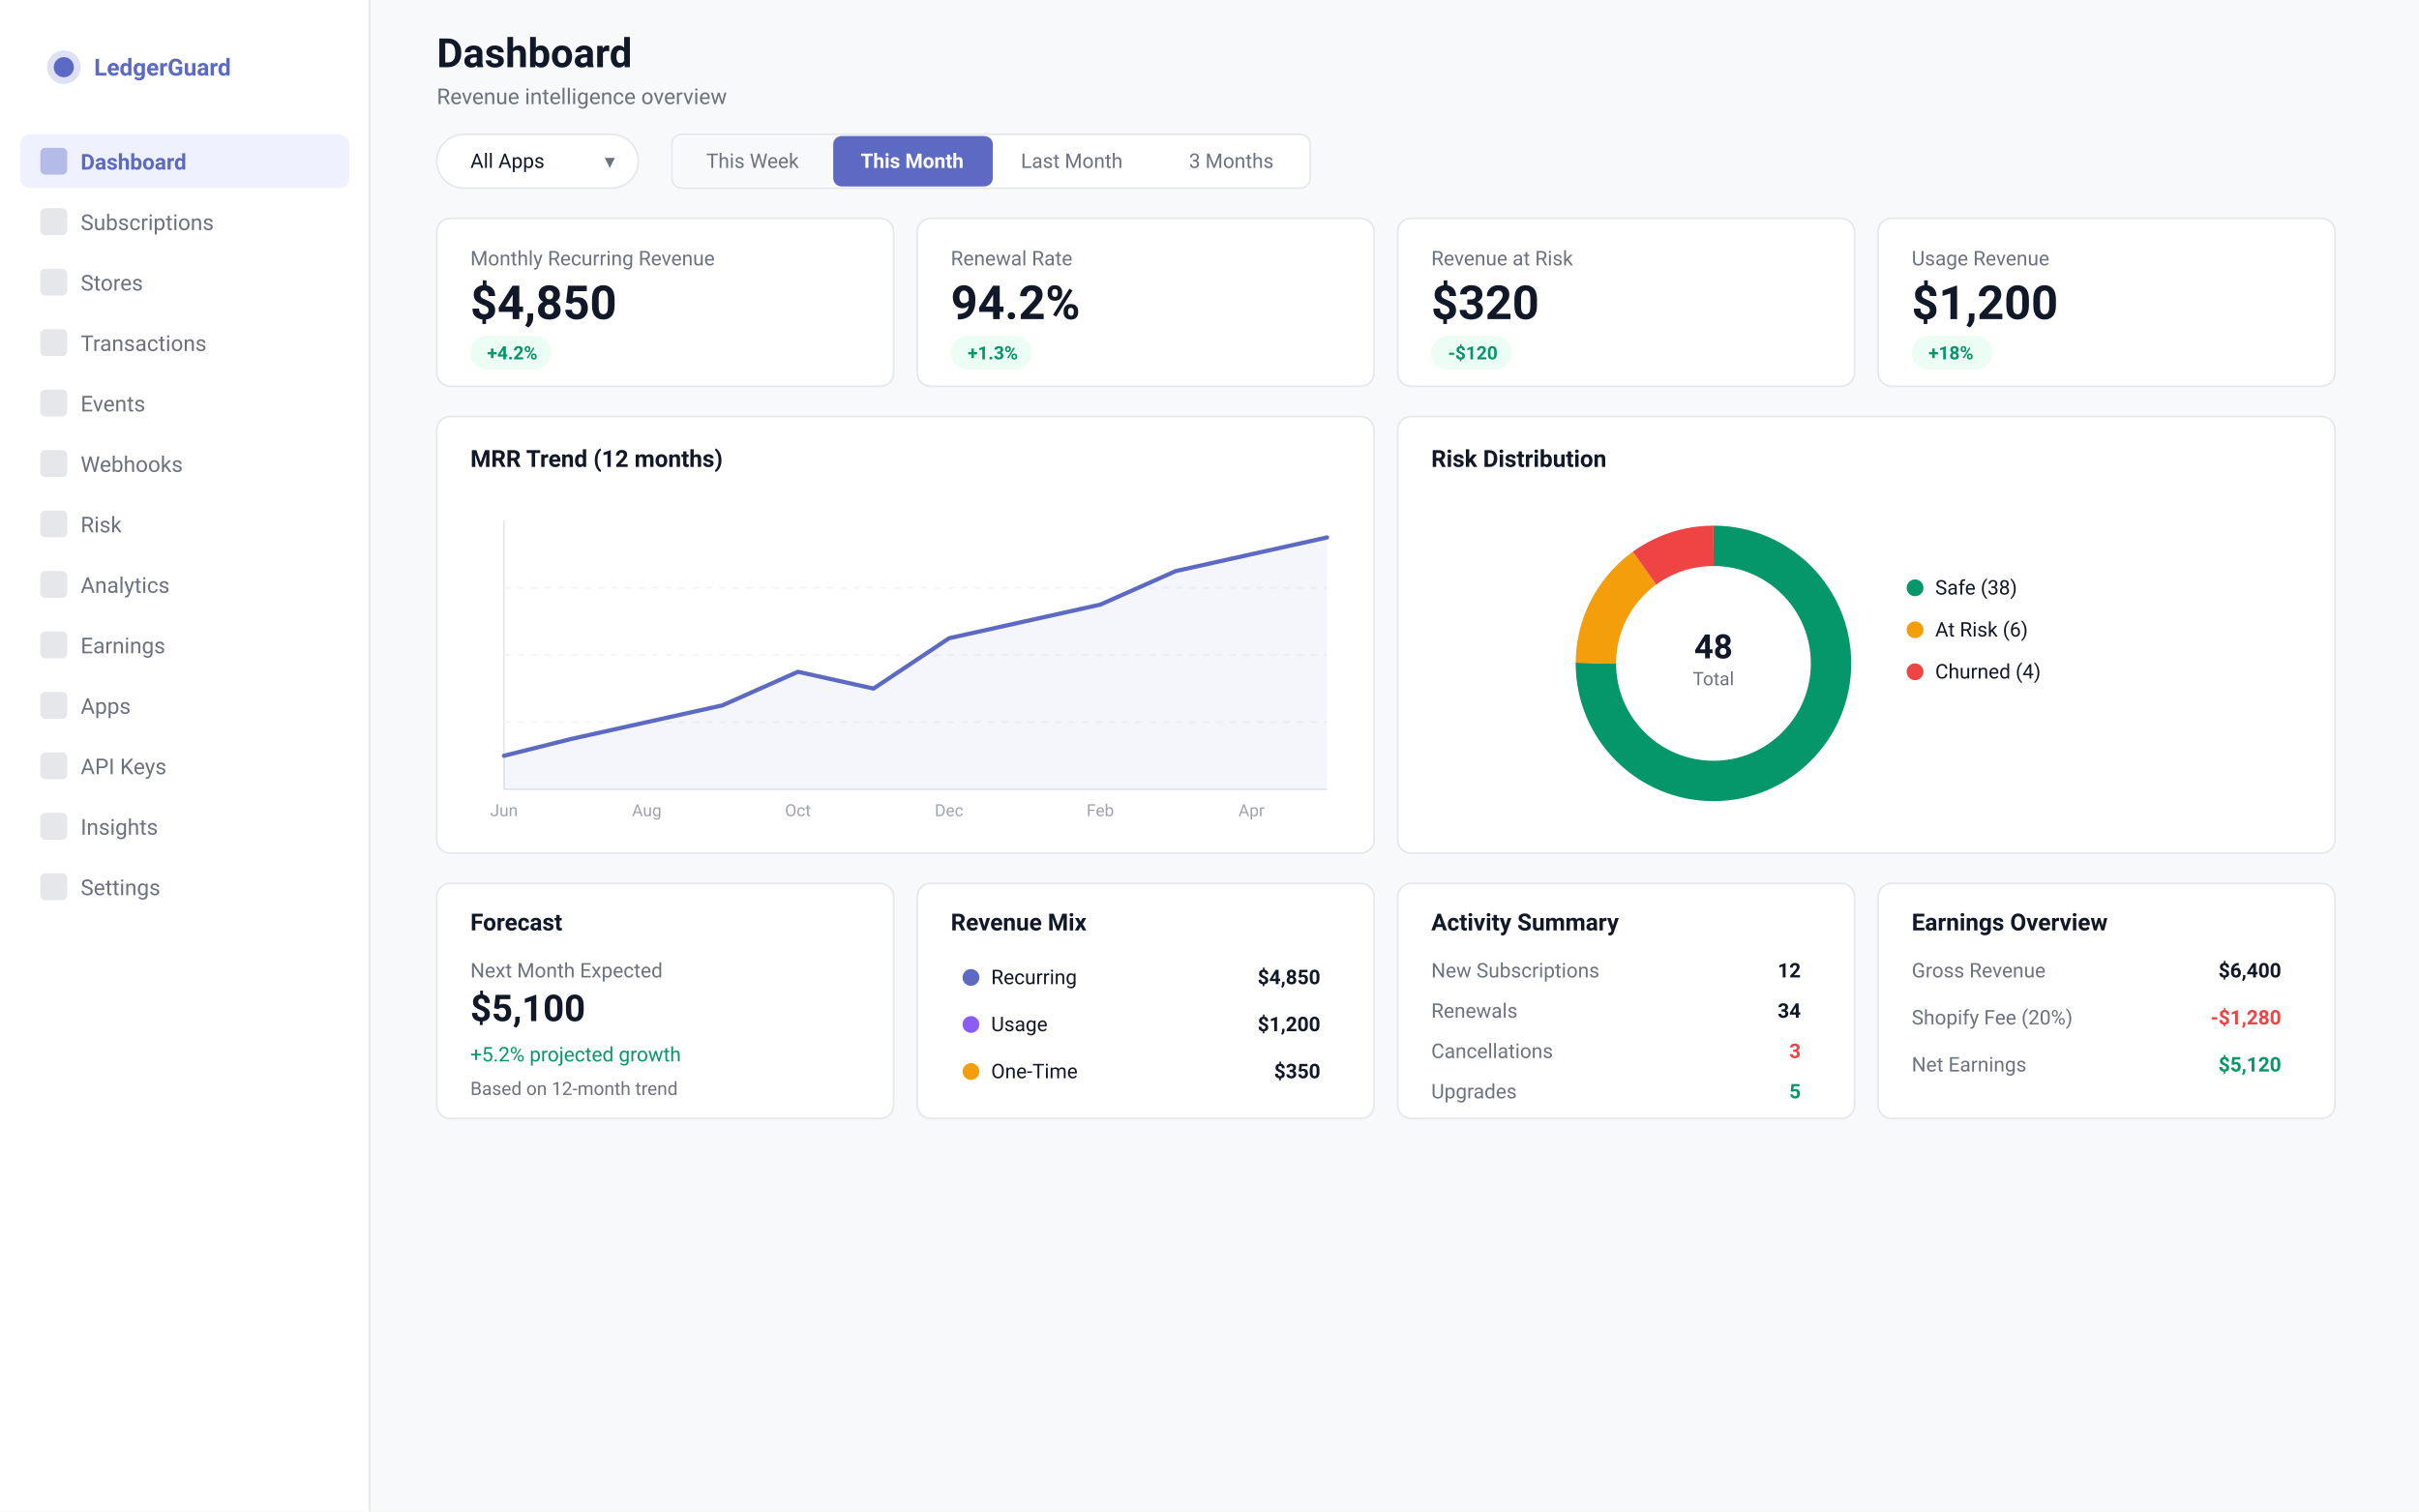
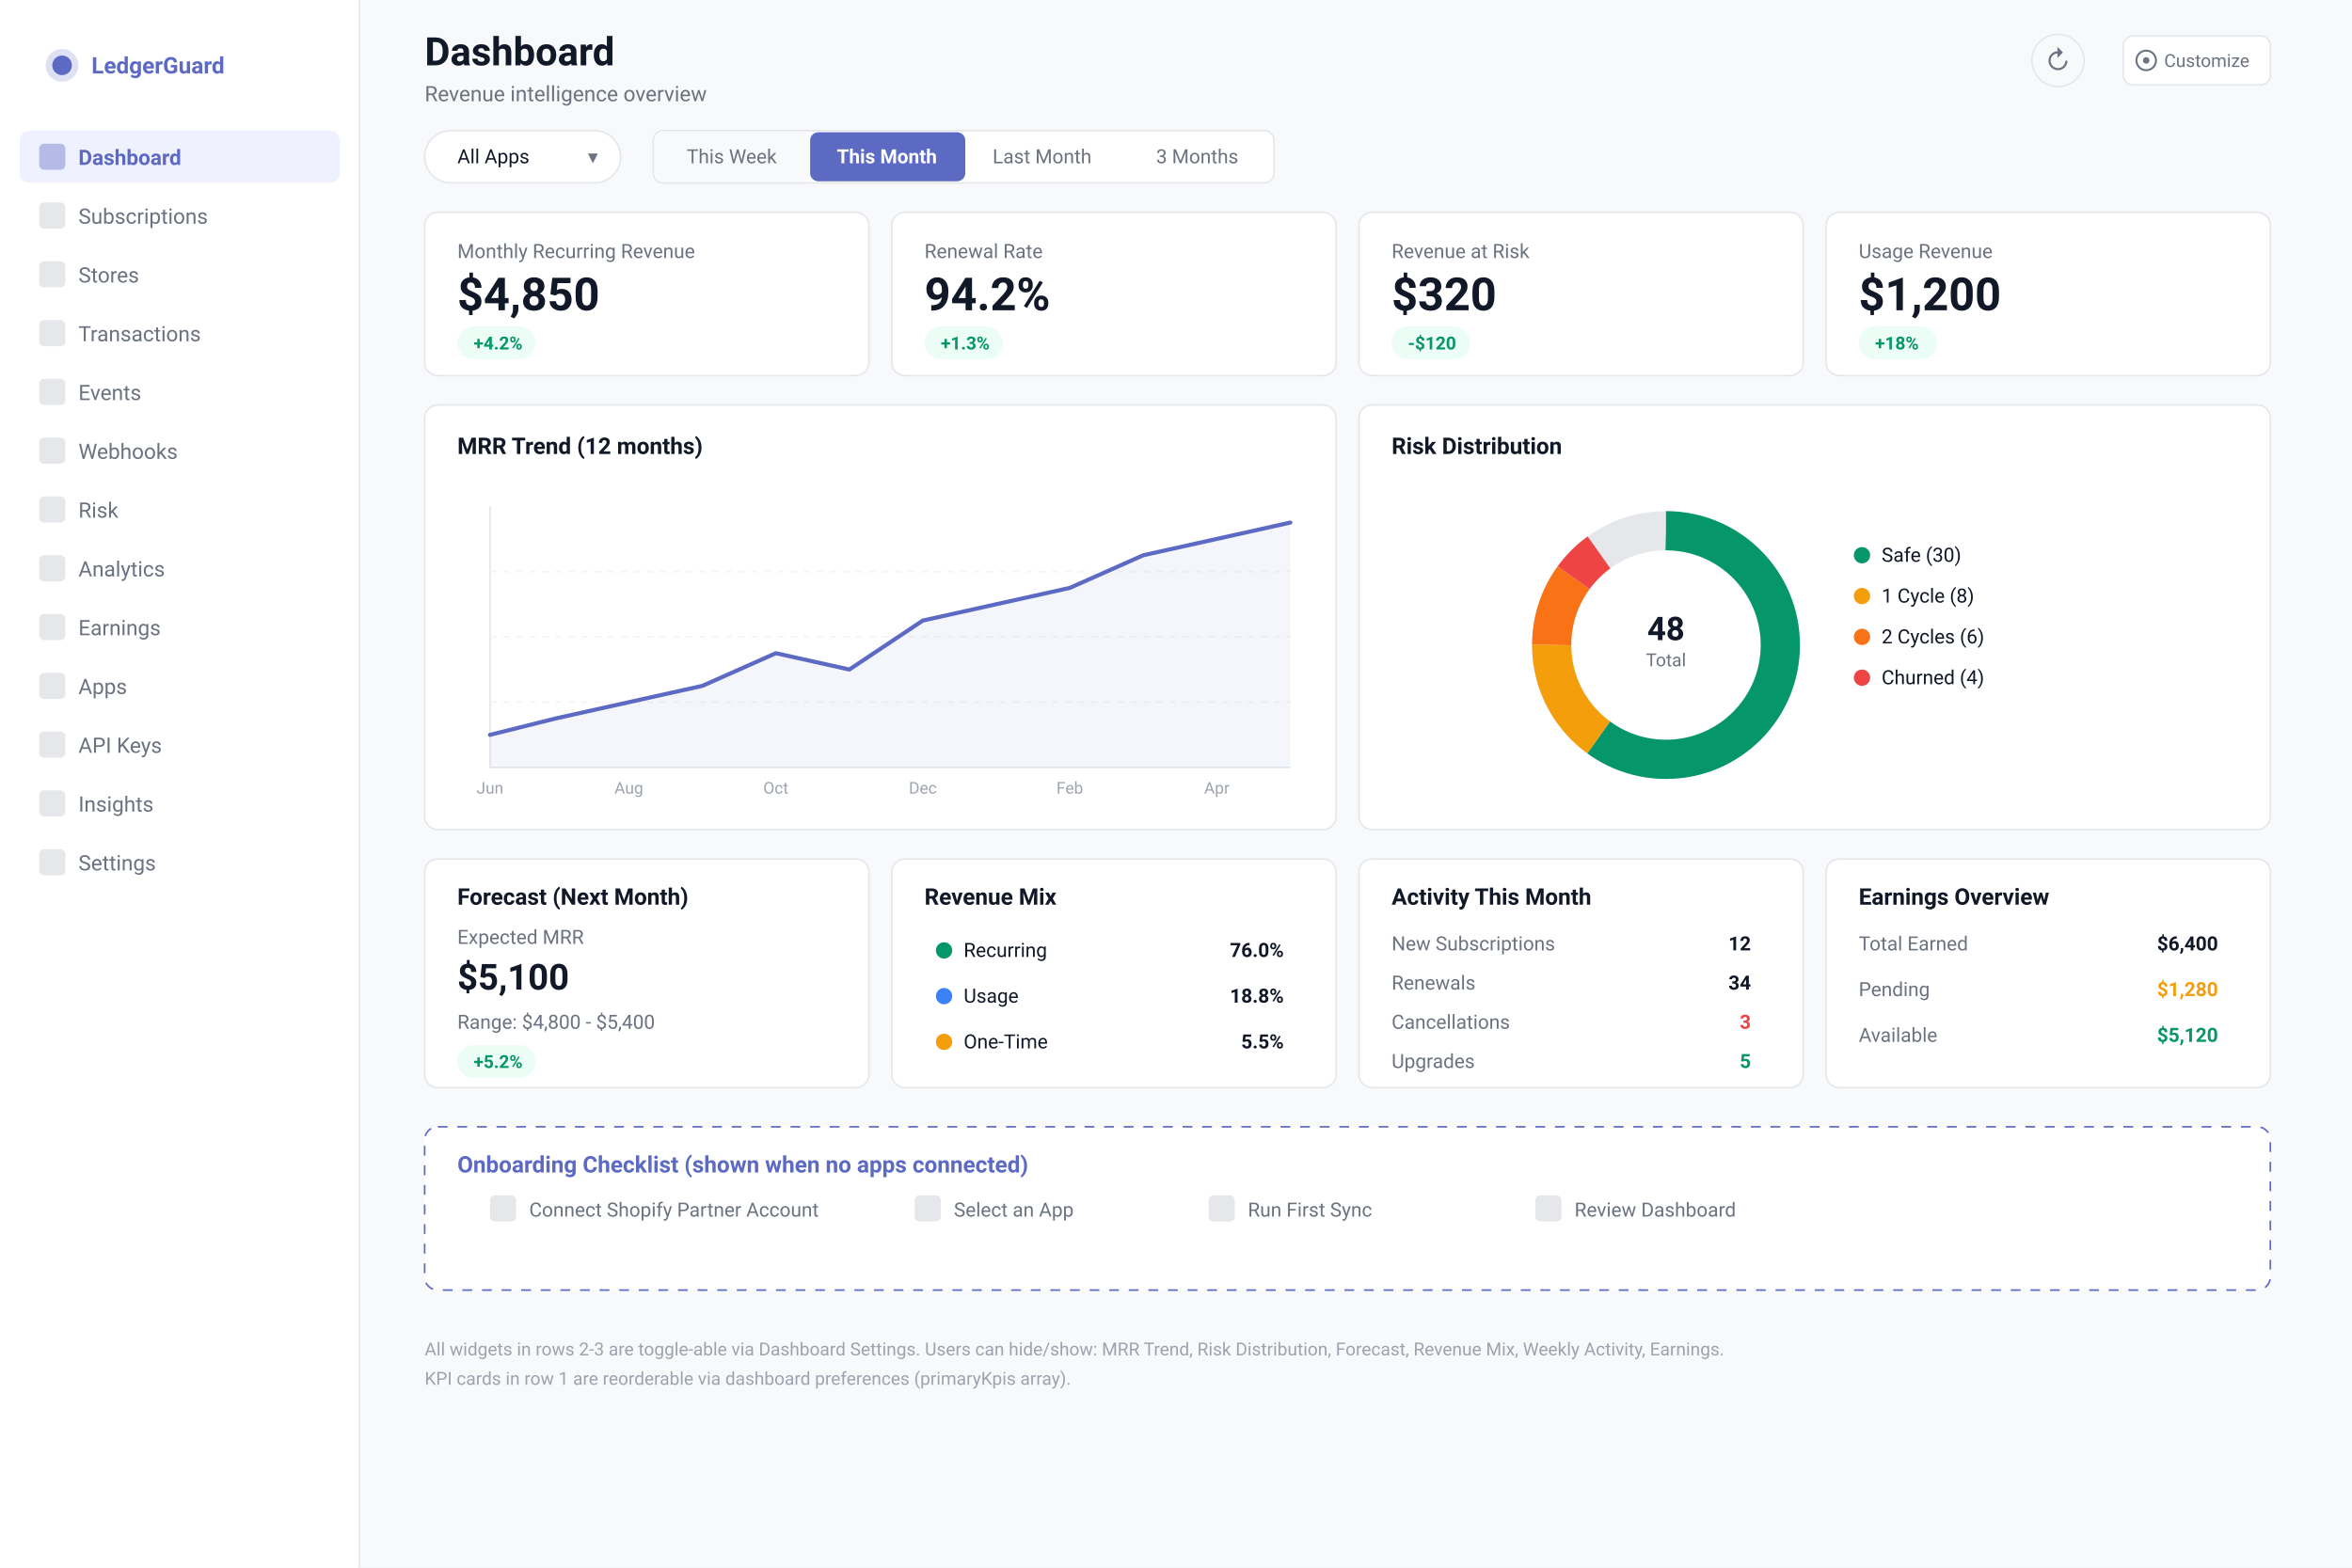
- <svg xmlns="http://www.w3.org/2000/svg" viewBox="0 0 1440 900" width="1440" height="900">
+ <svg xmlns="http://www.w3.org/2000/svg" viewBox="0 0 1440 960" width="1440" height="960">
  <defs>
    <style>
      text { font-family: -apple-system, BlinkMacSystemFont, 'Segoe UI', Roboto, sans-serif; }
    </style>
  </defs>
-   <rect width="1440" height="900" fill="#F8F9FA" />
-   <rect x="0" y="0" width="220" height="900" fill="#FFFFFF" />
-   <line x1="220" y1="0" x2="220" y2="900" stroke="#E5E7EB" stroke-width="1" />
+   <rect width="1440" height="960" fill="#F8F9FA" />
+   <rect x="0" y="0" width="220" height="960" fill="#FFFFFF" />
+   <line x1="220" y1="0" x2="220" y2="960" stroke="#E5E7EB" stroke-width="1" />
  <rect x="20" y="20" width="180" height="40" rx="4" fill="none" />
  <circle cx="38" cy="40" r="10" fill="#5C6AC4" opacity="0.2" />
  <circle cx="38" cy="40" r="6" fill="#5C6AC4" />
  <text x="56" y="45" font-size="14" font-weight="bold" fill="#5C6AC4">LedgerGuard</text>
  <rect x="12" y="80" width="196" height="32" rx="6" fill="#F0F1FF" />
  <rect x="24" y="88" width="16" height="16" rx="3" fill="#5C6AC4" opacity="0.4" />
  <text x="48" y="101" font-size="13" font-weight="600" fill="#5C6AC4">Dashboard</text>
  <rect x="24" y="124" width="16" height="16" rx="3" fill="#E5E7EB" />
  <text x="48" y="137" font-size="13" fill="#6B7280">Subscriptions</text>
  <rect x="24" y="160" width="16" height="16" rx="3" fill="#E5E7EB" />
  <text x="48" y="173" font-size="13" fill="#6B7280">Stores</text>
  <rect x="24" y="196" width="16" height="16" rx="3" fill="#E5E7EB" />
  <text x="48" y="209" font-size="13" fill="#6B7280">Transactions</text>
  <rect x="24" y="232" width="16" height="16" rx="3" fill="#E5E7EB" />
  <text x="48" y="245" font-size="13" fill="#6B7280">Events</text>
  <rect x="24" y="268" width="16" height="16" rx="3" fill="#E5E7EB" />
  <text x="48" y="281" font-size="13" fill="#6B7280">Webhooks</text>
  <rect x="24" y="304" width="16" height="16" rx="3" fill="#E5E7EB" />
  <text x="48" y="317" font-size="13" fill="#6B7280">Risk</text>
  <rect x="24" y="340" width="16" height="16" rx="3" fill="#E5E7EB" />
  <text x="48" y="353" font-size="13" fill="#6B7280">Analytics</text>
  <rect x="24" y="376" width="16" height="16" rx="3" fill="#E5E7EB" />
  <text x="48" y="389" font-size="13" fill="#6B7280">Earnings</text>
  <rect x="24" y="412" width="16" height="16" rx="3" fill="#E5E7EB" />
  <text x="48" y="425" font-size="13" fill="#6B7280">Apps</text>
  <rect x="24" y="448" width="16" height="16" rx="3" fill="#E5E7EB" />
  <text x="48" y="461" font-size="13" fill="#6B7280">API Keys</text>
  <rect x="24" y="484" width="16" height="16" rx="3" fill="#E5E7EB" />
  <text x="48" y="497" font-size="13" fill="#6B7280">Insights</text>
  <rect x="24" y="520" width="16" height="16" rx="3" fill="#E5E7EB" />
  <text x="48" y="533" font-size="13" fill="#6B7280">Settings</text>
  <text x="260" y="40" font-size="24" font-weight="bold" fill="#111827">Dashboard</text>
  <text x="260" y="62" font-size="13" fill="#6B7280">Revenue intelligence overview</text>
+   <circle cx="1260" cy="37" r="16" fill="none" stroke="#E5E7EB" stroke-width="1" />
+   <text x="1260" y="43" text-anchor="middle" font-size="16" fill="#6B7280">↻</text>
+   <rect x="1300" y="22" width="90" height="30" rx="6" fill="#FFFFFF" stroke="#E5E7EB" stroke-width="1" />
+   <text x="1325" y="41" font-size="11" fill="#6B7280">Customize</text>
+   <circle cx="1314" cy="37" r="6" fill="none" stroke="#6B7280" stroke-width="1.2" />
+   <circle cx="1314" cy="37" r="2" fill="#6B7280" />
  <rect x="260" y="80" width="120" height="32" rx="16" fill="#FFFFFF" stroke="#E5E7EB" stroke-width="1" />
  <text x="280" y="100" font-size="12" fill="#111827">All Apps</text>
  <polygon points="360,94 366,94 363,100" fill="#6B7280" />
  <rect x="400" y="80" width="380" height="32" rx="6" fill="#FFFFFF" stroke="#E5E7EB" stroke-width="1" />
  <rect x="401" y="81" width="95" height="30" rx="5" fill="#F8F9FA" />
  <text x="448" y="100" text-anchor="middle" font-size="12" fill="#6B7280">This Week</text>
  <rect x="496" y="81" width="95" height="30" rx="5" fill="#5C6AC4" />
  <text x="543" y="100" text-anchor="middle" font-size="12" font-weight="600" fill="#FFFFFF">This Month</text>
  <text x="638" y="100" text-anchor="middle" font-size="12" fill="#6B7280">Last Month</text>
  <text x="733" y="100" text-anchor="middle" font-size="12" fill="#6B7280">3 Months</text>
+   <text x="1390" y="140" font-size="10" fill="#9CA3AF" text-anchor="end">KPIs configurable via Customize</text>
  <rect x="260" y="130" width="272" height="100" rx="8" fill="#FFFFFF" stroke="#E5E7EB" stroke-width="1" />
  <text x="280" y="158" font-size="12" fill="#6B7280">Monthly Recurring Revenue</text>
  <text x="280" y="190" font-size="28" font-weight="bold" fill="#111827">$4,850</text>
  <rect x="280" y="200" width="48" height="20" rx="10" fill="#ECFDF5" />
  <text x="290" y="214" font-size="11" font-weight="600" fill="#059669">+4.2%</text>
  <rect x="546" y="130" width="272" height="100" rx="8" fill="#FFFFFF" stroke="#E5E7EB" stroke-width="1" />
  <text x="566" y="158" font-size="12" fill="#6B7280">Renewal Rate</text>
  <text x="566" y="190" font-size="28" font-weight="bold" fill="#111827">94.2%</text>
  <rect x="566" y="200" width="48" height="20" rx="10" fill="#ECFDF5" />
  <text x="576" y="214" font-size="11" font-weight="600" fill="#059669">+1.3%</text>
  <rect x="832" y="130" width="272" height="100" rx="8" fill="#FFFFFF" stroke="#E5E7EB" stroke-width="1" />
  <text x="852" y="158" font-size="12" fill="#6B7280">Revenue at Risk</text>
  <text x="852" y="190" font-size="28" font-weight="bold" fill="#111827">$320</text>
  <rect x="852" y="200" width="48" height="20" rx="10" fill="#ECFDF5" />
  <text x="862" y="214" font-size="11" font-weight="600" fill="#059669">-$120</text>
  <rect x="1118" y="130" width="272" height="100" rx="8" fill="#FFFFFF" stroke="#E5E7EB" stroke-width="1" />
  <text x="1138" y="158" font-size="12" fill="#6B7280">Usage Revenue</text>
  <text x="1138" y="190" font-size="28" font-weight="bold" fill="#111827">$1,200</text>
  <rect x="1138" y="200" width="48" height="20" rx="10" fill="#ECFDF5" />
  <text x="1148" y="214" font-size="11" font-weight="600" fill="#059669">+18%</text>
  <rect x="260" y="248" width="558" height="260" rx="8" fill="#FFFFFF" stroke="#E5E7EB" stroke-width="1" />
  <text x="280" y="278" font-size="14" font-weight="600" fill="#111827">MRR Trend (12 months)</text>
  <line x1="300" y1="470" x2="790" y2="470" stroke="#E5E7EB" stroke-width="1" />
  <line x1="300" y1="310" x2="300" y2="470" stroke="#E5E7EB" stroke-width="1" />
  <line x1="300" y1="350" x2="790" y2="350" stroke="#F3F4F6" stroke-width="1" stroke-dasharray="4" />
  <line x1="300" y1="390" x2="790" y2="390" stroke="#F3F4F6" stroke-width="1" stroke-dasharray="4" />
  <line x1="300" y1="430" x2="790" y2="430" stroke="#F3F4F6" stroke-width="1" stroke-dasharray="4" />
  <polyline points="300,450 340,440 385,430 430,420 475,400 520,410 565,380 610,370 655,360 700,340 745,330 790,320" fill="none" stroke="#5C6AC4" stroke-width="2.5" stroke-linejoin="round" stroke-linecap="round" />
  <polygon points="300,450 340,440 385,430 430,420 475,400 520,410 565,380 610,370 655,360 700,340 745,330 790,320 790,470 300,470" fill="#5C6AC4" opacity="0.06" />
  <text x="300" y="486" font-size="10" fill="#9CA3AF" text-anchor="middle">Jun</text>
  <text x="385" y="486" font-size="10" fill="#9CA3AF" text-anchor="middle">Aug</text>
  <text x="475" y="486" font-size="10" fill="#9CA3AF" text-anchor="middle">Oct</text>
  <text x="565" y="486" font-size="10" fill="#9CA3AF" text-anchor="middle">Dec</text>
  <text x="655" y="486" font-size="10" fill="#9CA3AF" text-anchor="middle">Feb</text>
  <text x="745" y="486" font-size="10" fill="#9CA3AF" text-anchor="middle">Apr</text>
  <rect x="832" y="248" width="558" height="260" rx="8" fill="#FFFFFF" stroke="#E5E7EB" stroke-width="1" />
  <text x="852" y="278" font-size="14" font-weight="600" fill="#111827">Risk Distribution</text>
  <circle cx="1020" cy="395" r="70" fill="none" stroke="#E5E7EB" stroke-width="24" />
-   <circle cx="1020" cy="395" r="70" fill="none" stroke="#059669" stroke-width="24" stroke-dasharray="330 110" stroke-dashoffset="0" transform="rotate(-90 1020 395)" />
-   <circle cx="1020" cy="395" r="70" fill="none" stroke="#F59E0B" stroke-width="24" stroke-dasharray="66 374" stroke-dashoffset="-330" transform="rotate(-90 1020 395)" />
-   <circle cx="1020" cy="395" r="70" fill="none" stroke="#EF4444" stroke-width="24" stroke-dasharray="44 396" stroke-dashoffset="-396" transform="rotate(-90 1020 395)" />
+   <circle cx="1020" cy="395" r="70" fill="none" stroke="#059669" stroke-width="24" stroke-dasharray="264 176" stroke-dashoffset="0" transform="rotate(-90 1020 395)" />
+   <circle cx="1020" cy="395" r="70" fill="none" stroke="#F59E0B" stroke-width="24" stroke-dasharray="66 374" stroke-dashoffset="-264" transform="rotate(-90 1020 395)" />
+   <circle cx="1020" cy="395" r="70" fill="none" stroke="#F97316" stroke-width="24" stroke-dasharray="44 396" stroke-dashoffset="-330" transform="rotate(-90 1020 395)" />
+   <circle cx="1020" cy="395" r="70" fill="none" stroke="#EF4444" stroke-width="24" stroke-dasharray="22 418" stroke-dashoffset="-374" transform="rotate(-90 1020 395)" />
  <text x="1020" y="392" text-anchor="middle" font-size="20" font-weight="bold" fill="#111827">48</text>
  <text x="1020" y="408" text-anchor="middle" font-size="11" fill="#6B7280">Total</text>
-   <circle cx="1140" cy="350" r="5" fill="#059669" />
-   <text x="1152" y="354" font-size="12" fill="#111827">Safe (38)</text>
-   <circle cx="1140" cy="375" r="5" fill="#F59E0B" />
-   <text x="1152" y="379" font-size="12" fill="#111827">At Risk (6)</text>
-   <circle cx="1140" cy="400" r="5" fill="#EF4444" />
-   <text x="1152" y="404" font-size="12" fill="#111827">Churned (4)</text>
+   <circle cx="1140" cy="340" r="5" fill="#059669" />
+   <text x="1152" y="344" font-size="12" fill="#111827">Safe (30)</text>
+   <circle cx="1140" cy="365" r="5" fill="#F59E0B" />
+   <text x="1152" y="369" font-size="12" fill="#111827">1 Cycle (8)</text>
+   <circle cx="1140" cy="390" r="5" fill="#F97316" />
+   <text x="1152" y="394" font-size="12" fill="#111827">2 Cycles (6)</text>
+   <circle cx="1140" cy="415" r="5" fill="#EF4444" />
+   <text x="1152" y="419" font-size="12" fill="#111827">Churned (4)</text>
  <rect x="260" y="526" width="272" height="140" rx="8" fill="#FFFFFF" stroke="#E5E7EB" stroke-width="1" />
-   <text x="280" y="554" font-size="14" font-weight="600" fill="#111827">Forecast</text>
-   <text x="280" y="582" font-size="12" fill="#6B7280">Next Month Expected</text>
-   <text x="280" y="608" font-size="22" font-weight="bold" fill="#111827">$5,100</text>
-   <text x="280" y="632" font-size="12" fill="#059669">+5.2% projected growth</text>
-   <text x="280" y="652" font-size="11" fill="#6B7280">Based on 12-month trend</text>
+   <text x="280" y="554" font-size="14" font-weight="600" fill="#111827">Forecast (Next Month)</text>
+   <text x="280" y="578" font-size="12" fill="#6B7280">Expected MRR</text>
+   <text x="280" y="606" font-size="22" font-weight="bold" fill="#111827">$5,100</text>
+   <text x="280" y="630" font-size="12" fill="#6B7280">Range: $4,800 - $5,400</text>
+   <rect x="280" y="640" width="48" height="20" rx="10" fill="#ECFDF5" />
+   <text x="290" y="654" font-size="11" font-weight="600" fill="#059669">+5.2%</text>
  <rect x="546" y="526" width="272" height="140" rx="8" fill="#FFFFFF" stroke="#E5E7EB" stroke-width="1" />
  <text x="566" y="554" font-size="14" font-weight="600" fill="#111827">Revenue Mix</text>
-   <circle cx="578" cy="582" r="5" fill="#5C6AC4" />
+   <circle cx="578" cy="582" r="5" fill="#059669" />
  <text x="590" y="586" font-size="12" fill="#111827">Recurring</text>
-   <text x="786" y="586" font-size="12" font-weight="600" fill="#111827" text-anchor="end">$4,850</text>
-   <circle cx="578" cy="610" r="5" fill="#8B5CF6" />
+   <text x="786" y="586" font-size="12" font-weight="600" fill="#111827" text-anchor="end">76.0%</text>
+   <circle cx="578" cy="610" r="5" fill="#3B82F6" />
  <text x="590" y="614" font-size="12" fill="#111827">Usage</text>
-   <text x="786" y="614" font-size="12" font-weight="600" fill="#111827" text-anchor="end">$1,200</text>
+   <text x="786" y="614" font-size="12" font-weight="600" fill="#111827" text-anchor="end">18.8%</text>
  <circle cx="578" cy="638" r="5" fill="#F59E0B" />
  <text x="590" y="642" font-size="12" fill="#111827">One-Time</text>
-   <text x="786" y="642" font-size="12" font-weight="600" fill="#111827" text-anchor="end">$350</text>
+   <text x="786" y="642" font-size="12" font-weight="600" fill="#111827" text-anchor="end">5.5%</text>
  <rect x="832" y="526" width="272" height="140" rx="8" fill="#FFFFFF" stroke="#E5E7EB" stroke-width="1" />
-   <text x="852" y="554" font-size="14" font-weight="600" fill="#111827">Activity Summary</text>
+   <text x="852" y="554" font-size="14" font-weight="600" fill="#111827">Activity This Month</text>
  <text x="852" y="582" font-size="12" fill="#6B7280">New Subscriptions</text>
  <text x="1072" y="582" font-size="12" font-weight="600" fill="#111827" text-anchor="end">12</text>
  <text x="852" y="606" font-size="12" fill="#6B7280">Renewals</text>
  <text x="1072" y="606" font-size="12" font-weight="600" fill="#111827" text-anchor="end">34</text>
  <text x="852" y="630" font-size="12" fill="#6B7280">Cancellations</text>
  <text x="1072" y="630" font-size="12" font-weight="600" fill="#EF4444" text-anchor="end">3</text>
  <text x="852" y="654" font-size="12" fill="#6B7280">Upgrades</text>
  <text x="1072" y="654" font-size="12" font-weight="600" fill="#059669" text-anchor="end">5</text>
  <rect x="1118" y="526" width="272" height="140" rx="8" fill="#FFFFFF" stroke="#E5E7EB" stroke-width="1" />
  <text x="1138" y="554" font-size="14" font-weight="600" fill="#111827">Earnings Overview</text>
-   <text x="1138" y="582" font-size="12" fill="#6B7280">Gross Revenue</text>
+   <text x="1138" y="582" font-size="12" fill="#6B7280">Total Earned</text>
  <text x="1358" y="582" font-size="12" font-weight="600" fill="#111827" text-anchor="end">$6,400</text>
-   <text x="1138" y="610" font-size="12" fill="#6B7280">Shopify Fee (20%)</text>
-   <text x="1358" y="610" font-size="12" font-weight="600" fill="#EF4444" text-anchor="end">-$1,280</text>
-   <text x="1138" y="638" font-size="12" fill="#6B7280">Net Earnings</text>
+   <text x="1138" y="610" font-size="12" fill="#6B7280">Pending</text>
+   <text x="1358" y="610" font-size="12" font-weight="600" fill="#F59E0B" text-anchor="end">$1,280</text>
+   <text x="1138" y="638" font-size="12" fill="#6B7280">Available</text>
  <text x="1358" y="638" font-size="12" font-weight="bold" fill="#059669" text-anchor="end">$5,120</text>
+   <rect x="260" y="690" width="1130" height="100" rx="8" fill="#FFFFFF" stroke="#5C6AC4" stroke-width="1" stroke-dasharray="6" />
+   <text x="280" y="718" font-size="14" font-weight="600" fill="#5C6AC4">Onboarding Checklist (shown when no apps connected)</text>
+   <rect x="300" y="732" width="16" height="16" rx="3" fill="#E5E7EB" />
+   <text x="324" y="745" font-size="12" fill="#6B7280">Connect Shopify Partner Account</text>
+   <rect x="560" y="732" width="16" height="16" rx="3" fill="#E5E7EB" />
+   <text x="584" y="745" font-size="12" fill="#6B7280">Select an App</text>
+   <rect x="740" y="732" width="16" height="16" rx="3" fill="#E5E7EB" />
+   <text x="764" y="745" font-size="12" fill="#6B7280">Run First Sync</text>
+   <rect x="940" y="732" width="16" height="16" rx="3" fill="#E5E7EB" />
+   <text x="964" y="745" font-size="12" fill="#6B7280">Review Dashboard</text>
+   <text x="260" y="830" font-size="11" fill="#9CA3AF">All widgets in rows 2-3 are toggle-able via Dashboard Settings. Users can hide/show: MRR Trend, Risk Distribution, Forecast, Revenue Mix, Weekly Activity, Earnings.</text>
+   <text x="260" y="848" font-size="11" fill="#9CA3AF">KPI cards in row 1 are reorderable via dashboard preferences (primaryKpis array).</text>
</svg>
